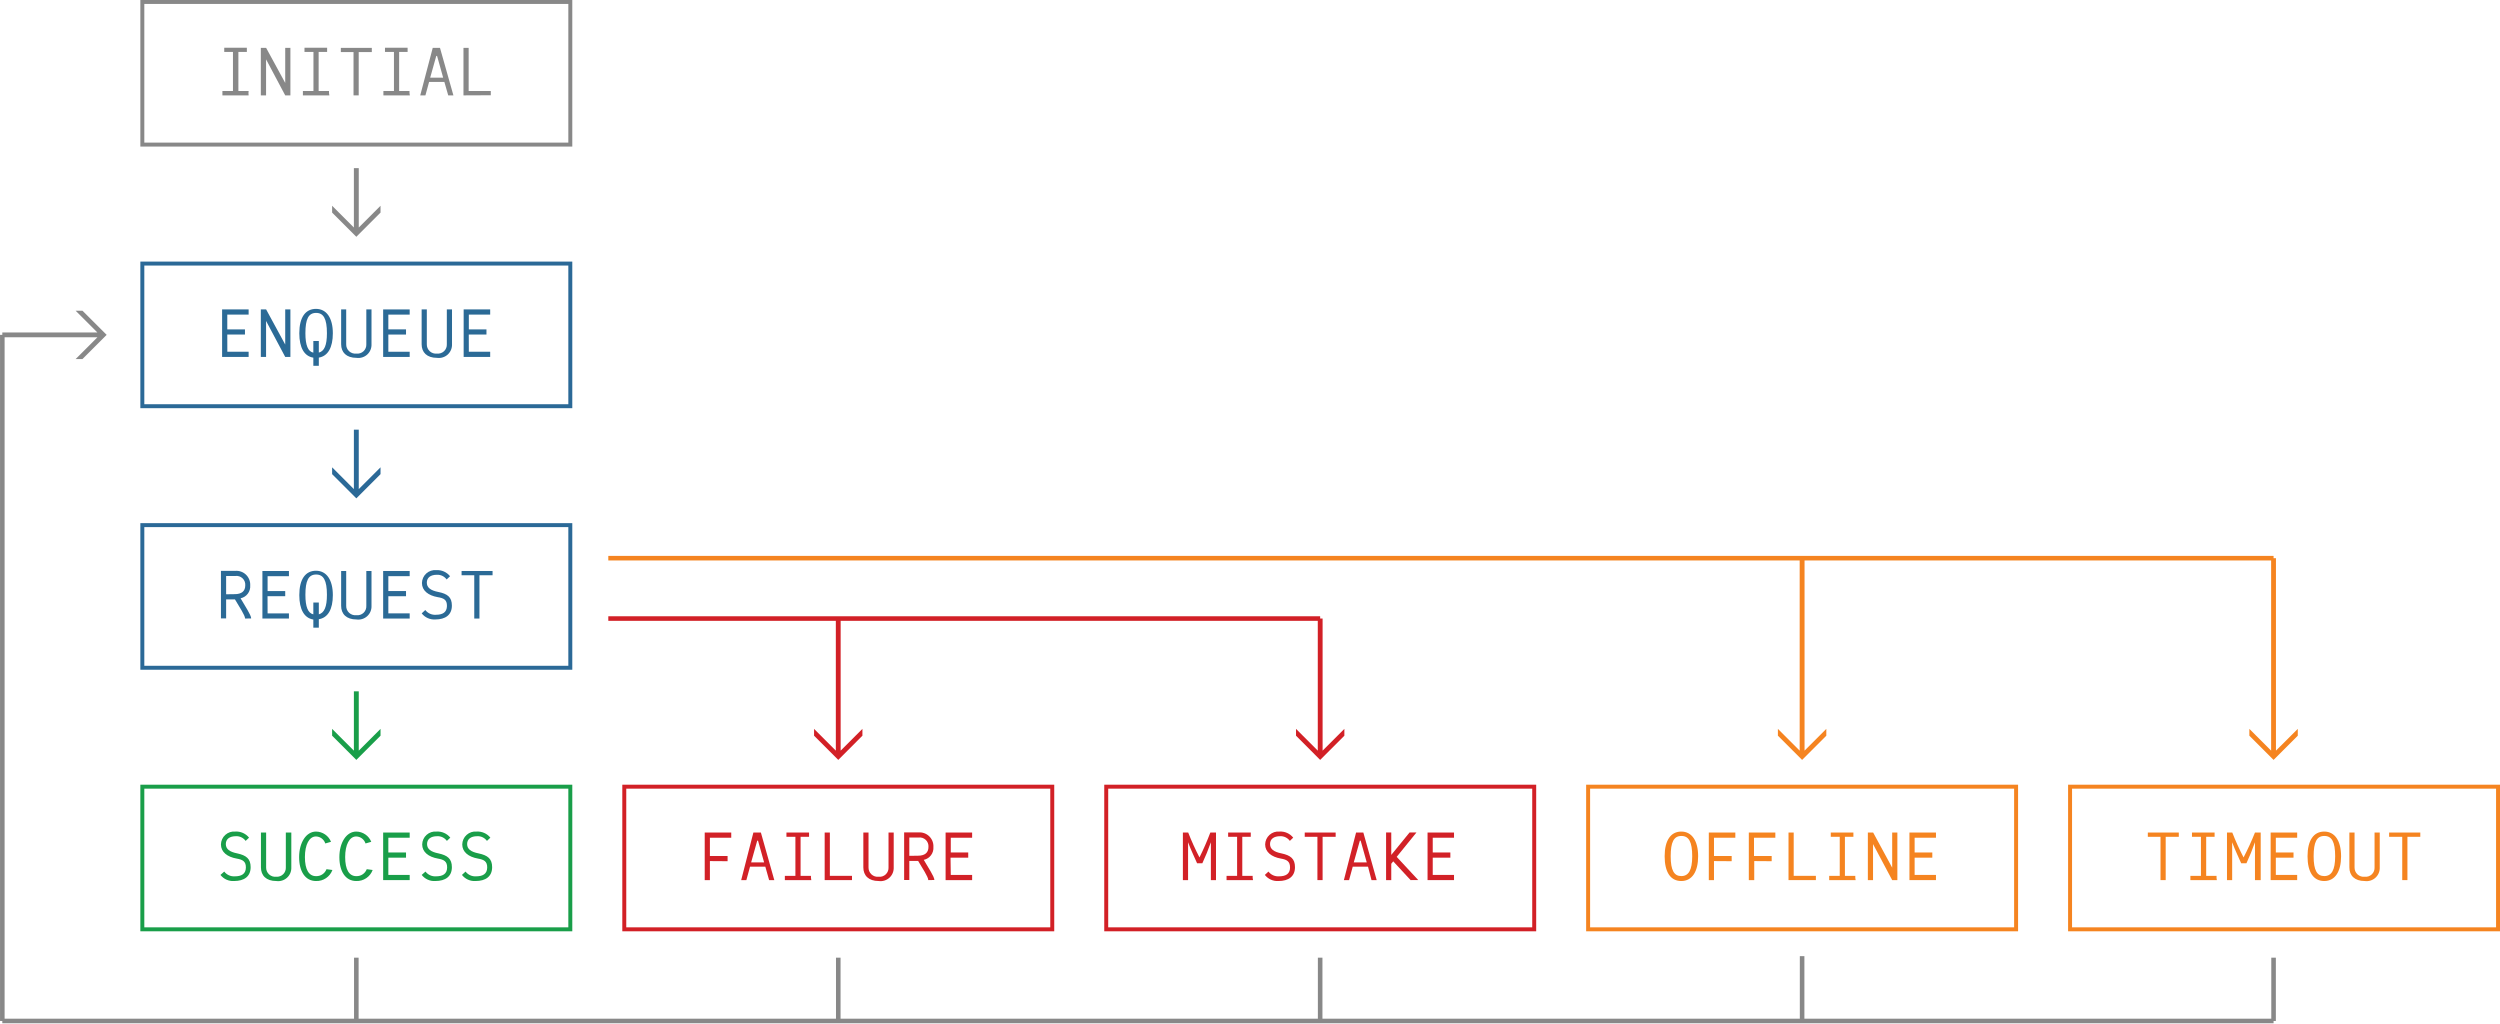
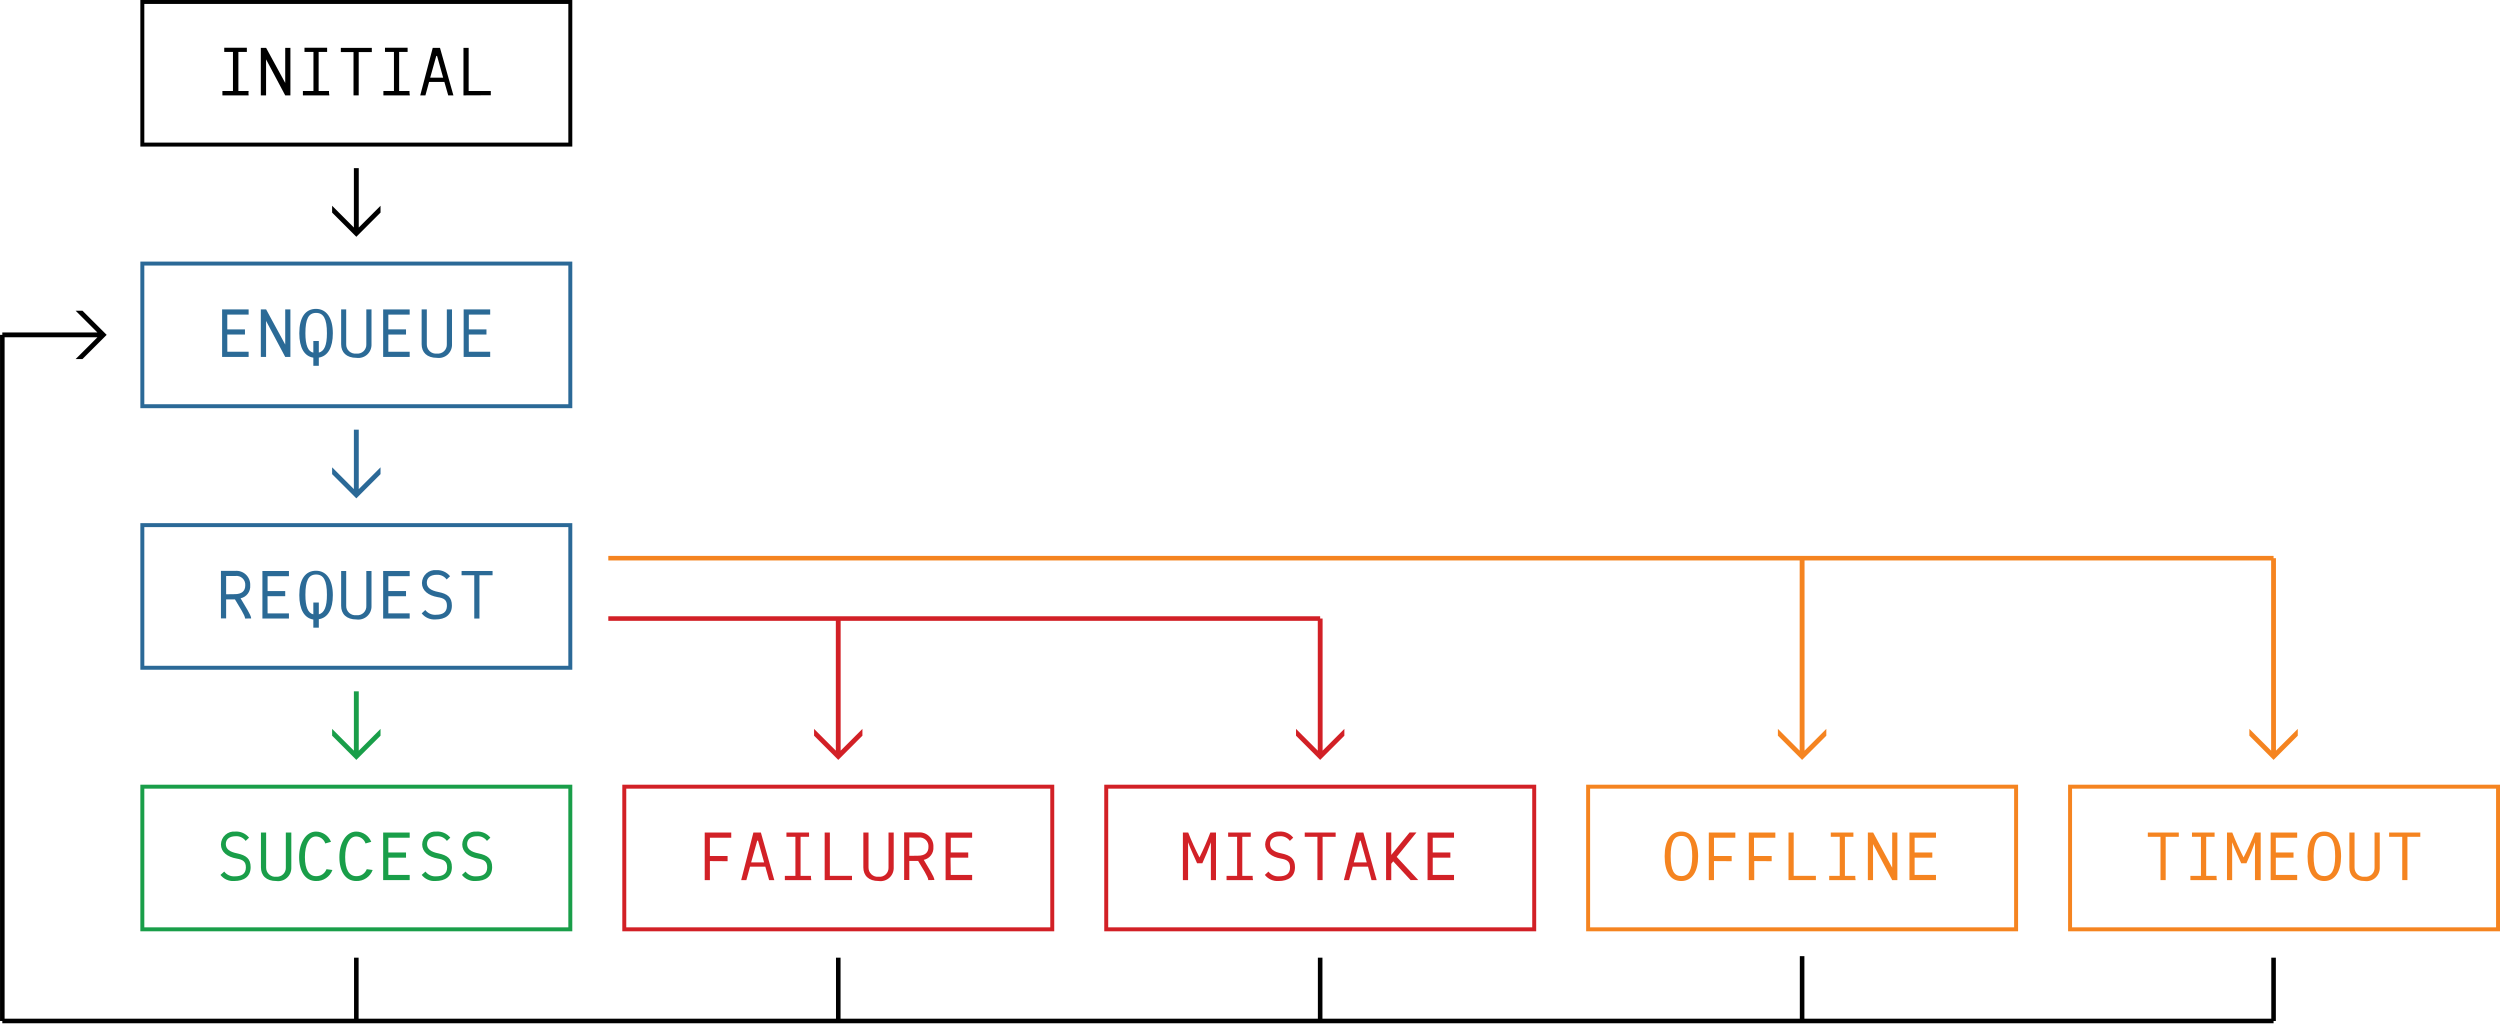
<svg xmlns="http://www.w3.org/2000/svg" viewBox="0 0 409.95 167.8">
  <defs>
-     <style>.a{fill:#2b6a96;}.b,.d,.f,.h,.k,.m,.n,.o{fill:none;stroke-miterlimit:10;}.b{stroke:#2b6997;}.b,.d,.f,.h,.k{stroke-width:0.65px;}.c{fill:#f58420;}.d,.n{stroke:#f58420;}.e{fill:#d22127;}.f,.m{stroke:#d22026;}.g{fill:#199e49;}.h{stroke:#199e49;}.i{fill:#2b6997;}.j{fill:#888;}.k,.o{stroke:#888;}.l{fill:#d22026;}.m,.n,.o{stroke-width:0.75px;}</style>
+     <style>.a{fill:#2b6a96;}.b,.d,.f,.h,.k,.m,.n,.o{fill:none;stroke-miterlimit:10;}.b{stroke:#2b6997;}.b,.d,.f,.h,.k{stroke-width:0.65px;}.c{fill:#f58420;}.d,.n{stroke:#f58420;}.e{fill:#d22127;}.f,.m{stroke:#d22026;}.g{fill:#199e49;}.h{stroke:#199e49;}.i{fill:#2b6997;}.j{fill:currentColor;}.k,.o{stroke:currentColor;}.l{fill:#d22026;}.m,.n,.o{stroke-width:0.75px;}</style>
  </defs>
  <path class="a" d="M116.51,92.76H120v.85h-4.35V85.82H120v.85h-3.5v2.42h2.9v.85h-2.9Z" transform="translate(-79.23 -35.08)" />
  <path class="a" d="M126,93.61l-3.14-5.9v5.9H122V85.82h.87L126,91.58V85.82h.85v7.79Z" transform="translate(-79.23 -35.08)" />
  <path class="a" d="M131.51,93.72v1.34h-.9V93.73c-1.48-.23-2.3-1.63-2.3-4,0-2.61,1-4,2.74-4s2.76,1.52,2.76,4C133.81,92.06,133,93.48,131.51,93.72Zm1.33-4c0-2.38-.56-3.34-1.79-3.33s-1.74,1-1.74,3.33c0,2,.43,3,1.3,3.19V91h.9V92.9C132.41,92.67,132.84,91.71,132.84,89.71Z" transform="translate(-79.23 -35.08)" />
  <path class="a" d="M139.3,91.53V85.82h.85v5.71a2.16,2.16,0,0,1-2.46,2.23c-1.66,0-2.52-.9-2.52-2.23V85.82H136v5.71a1.49,1.49,0,0,0,1.67,1.53A1.46,1.46,0,0,0,139.3,91.53Z" transform="translate(-79.23 -35.08)" />
  <path class="a" d="M142.91,92.76h3.5v.85h-4.35V85.82h4.35v.85h-3.5v2.42h2.9v.85h-2.9Z" transform="translate(-79.23 -35.08)" />
  <path class="a" d="M152.5,91.53V85.82h.85v5.71a2.16,2.16,0,0,1-2.46,2.23c-1.66,0-2.52-.9-2.52-2.23V85.82h.85v5.71a1.49,1.49,0,0,0,1.67,1.53A1.46,1.46,0,0,0,152.5,91.53Z" transform="translate(-79.23 -35.08)" />
  <path class="a" d="M156.11,92.76h3.5v.85h-4.35V85.82h4.35v.85h-3.5v2.42H159v.85h-2.9Z" transform="translate(-79.23 -35.08)" />
  <rect class="b" x="23.34" y="43.22" width="70.18" height="23.39" />
  <path class="c" d="M436.51,171.6v.7h-2.15v7.1h-.85v-7.1h-2.08v-.7Z" transform="translate(-79.23 -35.08)" />
  <path class="c" d="M442.75,179.4h-4.34v-.7h1.73v-6.4h-1.47v-.7h3.71v.7H441v6.4h1.7v0A2.39,2.39,0,0,0,442.75,179.4Z" transform="translate(-79.23 -35.08)" />
  <path class="c" d="M449,173.19a36.54,36.54,0,0,1-1.4,3.45h-.86c-.3-.71-1-2.13-1.48-3.45v6.21h-.85v-7.8h.87a42.31,42.31,0,0,0,1.85,4.08A44.14,44.14,0,0,0,449,171.6h.94v7.8H449Z" transform="translate(-79.23 -35.08)" />
  <path class="c" d="M452.42,178.55h3.5v.85h-4.35v-7.8h4.35v.85h-3.5v2.42h2.9v.85h-2.9Z" transform="translate(-79.23 -35.08)" />
  <path class="c" d="M457.62,175.49c0-2.61,1-4.05,2.74-4.05s2.76,1.52,2.76,4.05-1,4.06-2.76,4.06S457.62,178.11,457.62,175.49Zm4.53,0c0-2.38-.56-3.34-1.79-3.33s-1.74,1-1.74,3.33.57,3.25,1.74,3.25S462.15,177.8,462.15,175.49Z" transform="translate(-79.23 -35.08)" />
  <path class="c" d="M468.61,177.31V171.6h.85v5.71a2.16,2.16,0,0,1-2.46,2.24c-1.66,0-2.52-.9-2.52-2.24V171.6h.85v5.71a1.5,1.5,0,0,0,1.67,1.54A1.46,1.46,0,0,0,468.61,177.31Z" transform="translate(-79.23 -35.08)" />
  <path class="c" d="M476.11,171.6v.7H474v7.1h-.85v-7.1H471v-.7Z" transform="translate(-79.23 -35.08)" />
  <rect class="d" x="339.45" y="129" width="70.18" height="23.39" />
  <path class="e" d="M277.79,173.19a36.54,36.54,0,0,1-1.4,3.45h-.86c-.3-.71-1-2.13-1.48-3.45v6.21h-.85v-7.8h.87a42.31,42.31,0,0,0,1.85,4.08,44.14,44.14,0,0,0,1.78-4.08h.93v7.8h-.84Z" transform="translate(-79.23 -35.08)" />
  <path class="e" d="M284.7,179.4h-4.34v-.7h1.73v-6.4h-1.47v-.7h3.71v.7h-1.39v6.4h1.7v0A2.39,2.39,0,0,0,284.7,179.4Z" transform="translate(-79.23 -35.08)" />
  <path class="e" d="M291.58,177.28c0,1.53-1.06,2.27-2.71,2.27a2.61,2.61,0,0,1-2.23-1l.59-.55a2,2,0,0,0,1.74.78c1.1,0,1.79-.4,1.8-1.43s-.53-1.31-1.5-1.48c-1.55-.27-2.58-1.08-2.58-2.32a2.16,2.16,0,0,1,2.36-2.11,2.65,2.65,0,0,1,2.24,1l-.55.53a1.86,1.86,0,0,0-1.58-.77c-1.06,0-1.67.47-1.67,1.29s.62,1.28,1.88,1.53C290.87,175.34,291.58,175.9,291.58,177.28Z" transform="translate(-79.23 -35.08)" />
  <path class="e" d="M298.25,171.6v.7h-2.14v7.1h-.85v-7.1h-2.08v-.7Z" transform="translate(-79.23 -35.08)" />
  <path class="e" d="M303.56,177.2h-2.51l-.6,2.2h-.85l2-7.8h1.19l2.19,7.8h-.85Zm-.21-.7-1-3.57h-.13l-1,3.57Z" transform="translate(-79.23 -35.08)" />
  <path class="e" d="M310.54,179.4l-2.85-3.08-.32.4v2.68h-.85v-7.81h.85v3.68l3-3.68h1.13l-3.24,4,3.53,3.8Z" transform="translate(-79.23 -35.08)" />
  <path class="e" d="M314.17,178.55h3.49v.85h-4.34v-7.8h4.34v.85h-3.49v2.42h2.89v.85h-2.89Z" transform="translate(-79.23 -35.08)" />
  <rect class="f" x="181.4" y="129" width="70.18" height="23.39" />
  <path class="g" d="M120.33,177.28c0,1.53-1.07,2.27-2.72,2.27a2.61,2.61,0,0,1-2.23-1L116,178a2,2,0,0,0,1.74.78c1.1,0,1.79-.4,1.81-1.43s-.54-1.31-1.51-1.48c-1.55-.27-2.58-1.08-2.58-2.32a2.16,2.16,0,0,1,2.36-2.11,2.68,2.68,0,0,1,2.25,1l-.56.53a1.86,1.86,0,0,0-1.58-.77c-1.06,0-1.67.47-1.67,1.29s.62,1.28,1.88,1.53C119.61,175.34,120.33,175.9,120.33,177.28Z" transform="translate(-79.23 -35.08)" />
  <path class="g" d="M126.1,177.31V171.6H127v5.71a2.16,2.16,0,0,1-2.46,2.24c-1.66,0-2.52-.9-2.52-2.24V171.6h.85v5.71a1.5,1.5,0,0,0,1.67,1.54A1.46,1.46,0,0,0,126.1,177.31Z" transform="translate(-79.23 -35.08)" />
  <path class="g" d="M133.74,177.74a2.76,2.76,0,0,1-2.69,1.81c-1.75,0-2.77-1.55-2.77-3.92s1.15-4.19,2.77-4.19a2.68,2.68,0,0,1,2.46,1.68l-.94.27a1.65,1.65,0,0,0-1.52-1.15c-1.11,0-1.82,1.33-1.82,3.39s.66,3.12,1.82,3.12a1.77,1.77,0,0,0,1.72-1.14Z" transform="translate(-79.23 -35.08)" />
  <path class="g" d="M140.34,177.74a2.76,2.76,0,0,1-2.69,1.81c-1.75,0-2.77-1.55-2.77-3.92s1.15-4.19,2.77-4.19a2.68,2.68,0,0,1,2.46,1.68l-.94.27a1.65,1.65,0,0,0-1.52-1.15c-1.11,0-1.82,1.33-1.82,3.39s.66,3.12,1.82,3.12a1.77,1.77,0,0,0,1.72-1.14Z" transform="translate(-79.23 -35.08)" />
  <path class="g" d="M142.91,178.55h3.5v.85h-4.35v-7.8h4.35v.85h-3.5v2.42h2.9v.85h-2.9Z" transform="translate(-79.23 -35.08)" />
  <path class="g" d="M153.33,177.28c0,1.53-1.07,2.27-2.72,2.27a2.61,2.61,0,0,1-2.23-1L149,178a2,2,0,0,0,1.74.78c1.1,0,1.79-.4,1.81-1.43s-.54-1.31-1.51-1.48c-1.55-.27-2.58-1.08-2.58-2.32a2.16,2.16,0,0,1,2.36-2.11,2.68,2.68,0,0,1,2.25,1l-.56.53a1.86,1.86,0,0,0-1.58-.77c-1.06,0-1.67.47-1.67,1.29s.62,1.28,1.88,1.53C152.61,175.34,153.33,175.9,153.33,177.28Z" transform="translate(-79.23 -35.08)" />
  <path class="g" d="M159.93,177.28c0,1.53-1.07,2.27-2.72,2.27a2.61,2.61,0,0,1-2.23-1l.59-.55a2,2,0,0,0,1.74.78c1.1,0,1.79-.4,1.81-1.43s-.54-1.31-1.51-1.48c-1.55-.27-2.58-1.08-2.58-2.32a2.16,2.16,0,0,1,2.36-2.11,2.68,2.68,0,0,1,2.25,1l-.56.53a1.86,1.86,0,0,0-1.58-.77c-1.06,0-1.67.47-1.67,1.29s.62,1.28,1.88,1.53C159.21,175.34,159.93,175.9,159.93,177.28Z" transform="translate(-79.23 -35.08)" />
  <rect class="h" x="23.34" y="129" width="70.18" height="23.39" />
  <path class="c" d="M352.2,175.49c0-2.61,1-4.05,2.73-4.05s2.76,1.52,2.76,4.05-1,4.06-2.76,4.06S352.2,178.11,352.2,175.49Zm4.52,0c0-2.38-.56-3.34-1.79-3.33s-1.74,1-1.74,3.33.57,3.25,1.74,3.25S356.72,177.8,356.72,175.49Z" transform="translate(-79.23 -35.08)" />
  <path class="c" d="M360.29,176.28v3.12h-.85v-7.8h4.35v.85h-3.5v3h2.9v.85Z" transform="translate(-79.23 -35.08)" />
  <path class="c" d="M366.89,176.28v3.12H366v-7.8h4.35v.85h-3.5v3h2.9v.85Z" transform="translate(-79.23 -35.08)" />
  <path class="c" d="M372.51,179.4v-7.8h.85v7.1H377v.7Z" transform="translate(-79.23 -35.08)" />
  <path class="c" d="M383.52,179.4h-4.34v-.7h1.73v-6.4h-1.47v-.7h3.71v.7h-1.39v6.4h1.7v0A2.39,2.39,0,0,0,383.52,179.4Z" transform="translate(-79.23 -35.08)" />
  <path class="c" d="M389.51,179.4l-3.14-5.91v5.91h-.85v-7.8h.87l3.12,5.76V171.6h.85v7.8Z" transform="translate(-79.23 -35.08)" />
  <path class="c" d="M393.19,178.55h3.5v.85h-4.35v-7.8h4.35v.85h-3.5v2.42h2.9v.85h-2.9Z" transform="translate(-79.23 -35.08)" />
  <rect class="d" x="260.42" y="129" width="70.18" height="23.39" />
  <path class="e" d="M195.64,176.28v3.12h-.85v-7.8h4.35v.85h-3.5v3h2.9v.85Z" transform="translate(-79.23 -35.08)" />
  <path class="e" d="M204.73,177.2h-2.51l-.6,2.2h-.85l2-7.8H204l2.2,7.8h-.85Zm-.2-.7-1-3.57h-.13l-1,3.57Z" transform="translate(-79.23 -35.08)" />
  <path class="e" d="M212.27,179.4h-4.34v-.7h1.73v-6.4h-1.47v-.7h3.71v.7h-1.39v6.4h1.7v0A2.39,2.39,0,0,0,212.27,179.4Z" transform="translate(-79.23 -35.08)" />
  <path class="e" d="M214.46,179.4v-7.8h.85v7.1h3.63v.7Z" transform="translate(-79.23 -35.08)" />
  <path class="e" d="M224.93,177.31V171.6h.85v5.71a2.16,2.16,0,0,1-2.46,2.24c-1.66,0-2.52-.9-2.52-2.24V171.6h.85v5.71a1.5,1.5,0,0,0,1.67,1.54A1.46,1.46,0,0,0,224.93,177.31Z" transform="translate(-79.23 -35.08)" />
  <path class="e" d="M231.45,179.4c0-.53-1-2-1.66-3.14l-.55,0h-.9v3.12h-.85v-7.8h2.35a2.27,2.27,0,0,1,2.45,2.38,2,2,0,0,1-1.58,2.12c.67,1.19,1.74,2.74,1.74,3.3Zm-1.71-4c1.15,0,1.74-.49,1.74-1.45a1.44,1.44,0,0,0-1.64-1.53h-1.5v3Z" transform="translate(-79.23 -35.08)" />
  <path class="e" d="M235.14,178.55h3.5v.85h-4.35v-7.8h4.35v.85h-3.5v2.42H238v.85h-2.9Z" transform="translate(-79.23 -35.08)" />
  <rect class="f" x="102.37" y="129" width="70.18" height="23.39" />
  <path class="a" d="M119.42,136.51c0-.53-1-2-1.66-3.14l-.55,0h-.9v3.12h-.85v-7.8h2.35a2.27,2.27,0,0,1,2.45,2.38,2,2,0,0,1-1.58,2.12c.67,1.19,1.74,2.74,1.74,3.3Zm-1.71-4c1.15,0,1.74-.49,1.74-1.45a1.44,1.44,0,0,0-1.64-1.53h-1.5v3Z" transform="translate(-79.23 -35.08)" />
  <path class="a" d="M123.11,135.66h3.5v.85h-4.35v-7.8h4.35v.85h-3.5V132H126v.85h-2.9Z" transform="translate(-79.23 -35.08)" />
  <path class="a" d="M131.51,136.62V138h-.9v-1.33c-1.48-.23-2.3-1.64-2.3-4,0-2.61,1-4,2.74-4s2.76,1.52,2.76,4C133.81,135,133,136.38,131.51,136.62Zm1.33-4c0-2.38-.56-3.34-1.79-3.33s-1.74,1-1.74,3.33c0,2,.43,3,1.3,3.2v-1.94h.9v1.94C132.41,135.57,132.84,134.6,132.84,132.6Z" transform="translate(-79.23 -35.08)" />
  <path class="a" d="M139.3,134.42v-5.71h.85v5.71a2.16,2.16,0,0,1-2.46,2.24c-1.66,0-2.52-.9-2.52-2.24v-5.71H136v5.71a1.5,1.5,0,0,0,1.67,1.54A1.46,1.46,0,0,0,139.3,134.42Z" transform="translate(-79.23 -35.08)" />
  <path class="a" d="M142.91,135.66h3.5v.85h-4.35v-7.8h4.35v.85h-3.5V132h2.9v.85h-2.9Z" transform="translate(-79.23 -35.08)" />
  <path class="a" d="M153.33,134.39c0,1.53-1.07,2.27-2.72,2.27a2.61,2.61,0,0,1-2.23-1l.59-.55a2,2,0,0,0,1.74.78c1.1,0,1.79-.4,1.81-1.43S152,133.16,151,133c-1.55-.27-2.58-1.08-2.58-2.32a2.16,2.16,0,0,1,2.36-2.11,2.68,2.68,0,0,1,2.25,1l-.56.53a1.86,1.86,0,0,0-1.58-.77c-1.06,0-1.67.47-1.67,1.29s.62,1.28,1.88,1.53C152.61,132.45,153.33,133,153.33,134.39Z" transform="translate(-79.23 -35.08)" />
  <path class="a" d="M160,128.71v.7h-2.15v7.1H157v-7.1h-2.08v-.7Z" transform="translate(-79.23 -35.08)" />
  <rect class="b" x="23.34" y="86.11" width="70.18" height="23.39" />
  <polygon class="i" points="58.43 81.72 54.46 77.75 54.46 76.63 58.03 80.2 58.03 75.78 58.03 70.46 58.83 70.46 58.83 75.78 58.83 80.2 62.4 76.63 62.4 77.75 58.43 81.72" />
  <path class="j" d="M120,50.72H115.7V50h1.73v-6.4H116v-.69h3.71v.69h-1.39V50H120v0A2.39,2.39,0,0,0,120,50.72Z" transform="translate(-79.23 -35.08)" />
  <path class="j" d="M126,50.72l-3.14-5.91v5.91H122V42.93h.87L126,48.68V42.93h.85v7.79Z" transform="translate(-79.23 -35.08)" />
  <path class="j" d="M133.24,50.72H128.9V50h1.73v-6.4h-1.47v-.69h3.71v.69h-1.39V50h1.7v0A2.39,2.39,0,0,0,133.24,50.72Z" transform="translate(-79.23 -35.08)" />
  <path class="j" d="M140.2,42.93v.69h-2.15v7.1h-.85v-7.1h-2.08v-.69Z" transform="translate(-79.23 -35.08)" />
  <path class="j" d="M146.44,50.72H142.1V50h1.73v-6.4h-1.47v-.69h3.71v.69h-1.39V50h1.7v0A2.39,2.39,0,0,0,146.44,50.72Z" transform="translate(-79.23 -35.08)" />
  <path class="j" d="M152.1,48.52h-2.51l-.6,2.2h-.85l2.05-7.79h1.19l2.2,7.79h-.85Zm-.2-.7-1-3.57h-.13l-1,3.57Z" transform="translate(-79.23 -35.08)" />
  <path class="j" d="M155.23,50.72V42.93h.85V50h3.63v.7Z" transform="translate(-79.23 -35.08)" />
  <rect class="k" x="23.34" y="0.32" width="70.18" height="23.39" />
  <polygon class="g" points="58.43 124.61 54.46 120.64 54.46 119.52 58.03 123.09 58.03 118.68 58.03 113.36 58.83 113.36 58.83 118.68 58.83 123.09 62.4 119.52 62.4 120.64 58.43 124.61" />
  <polygon class="l" points="216.48 124.61 212.52 120.64 212.52 119.52 216.09 123.09 216.09 118.68 216.09 101.43 216.88 101.43 216.88 118.68 216.88 123.09 220.45 119.52 220.45 120.64 216.48 124.61" />
  <polygon class="c" points="372.82 124.61 368.85 120.64 368.85 119.52 372.42 123.09 372.42 118.68 372.42 91.53 373.21 91.53 373.21 118.68 373.21 123.09 376.79 119.52 376.79 120.64 372.82 124.61" />
  <polygon class="j" points="58.43 38.83 54.46 34.86 54.46 33.74 58.03 37.31 58.03 32.89 58.03 27.57 58.83 27.57 58.83 32.89 58.83 37.31 62.4 33.74 62.4 34.86 58.43 38.83" />
  <line class="m" x1="99.75" y1="101.43" x2="216.48" y2="101.43" />
  <line class="n" x1="99.75" y1="91.53" x2="372.82" y2="91.53" />
  <polygon class="j" points="17.49 54.91 13.52 58.88 12.4 58.88 15.97 55.31 11.55 55.31 0.38 55.31 0.38 54.52 11.55 54.52 15.97 54.52 12.4 50.95 13.52 50.95 17.49 54.91" />
  <line class="o" x1="0.38" y1="54.91" x2="0.38" y2="167.42" />
  <line class="o" x1="137.46" y1="157.04" x2="137.46" y2="167.42" />
  <line class="o" x1="216.48" y1="157.04" x2="216.48" y2="167.42" />
  <line class="o" x1="372.82" y1="167.42" x2="0.38" y2="167.42" />
  <line class="o" x1="58.43" y1="157.04" x2="58.43" y2="167.42" />
  <polygon class="l" points="137.46 124.61 133.49 120.64 133.49 119.52 137.06 123.09 137.06 118.68 137.06 101.43 137.85 101.43 137.85 118.68 137.85 123.09 141.42 119.52 141.42 120.64 137.46 124.61" />
  <polygon class="c" points="295.51 124.61 291.54 120.64 291.54 119.52 295.11 123.09 295.11 118.68 295.11 91.53 295.91 91.53 295.91 118.68 295.91 123.09 299.48 119.52 299.48 120.64 295.51 124.61" />
  <line class="o" x1="295.51" y1="156.79" x2="295.51" y2="167.17" />
  <line class="o" x1="372.82" y1="157.04" x2="372.82" y2="167.42" />
</svg>
